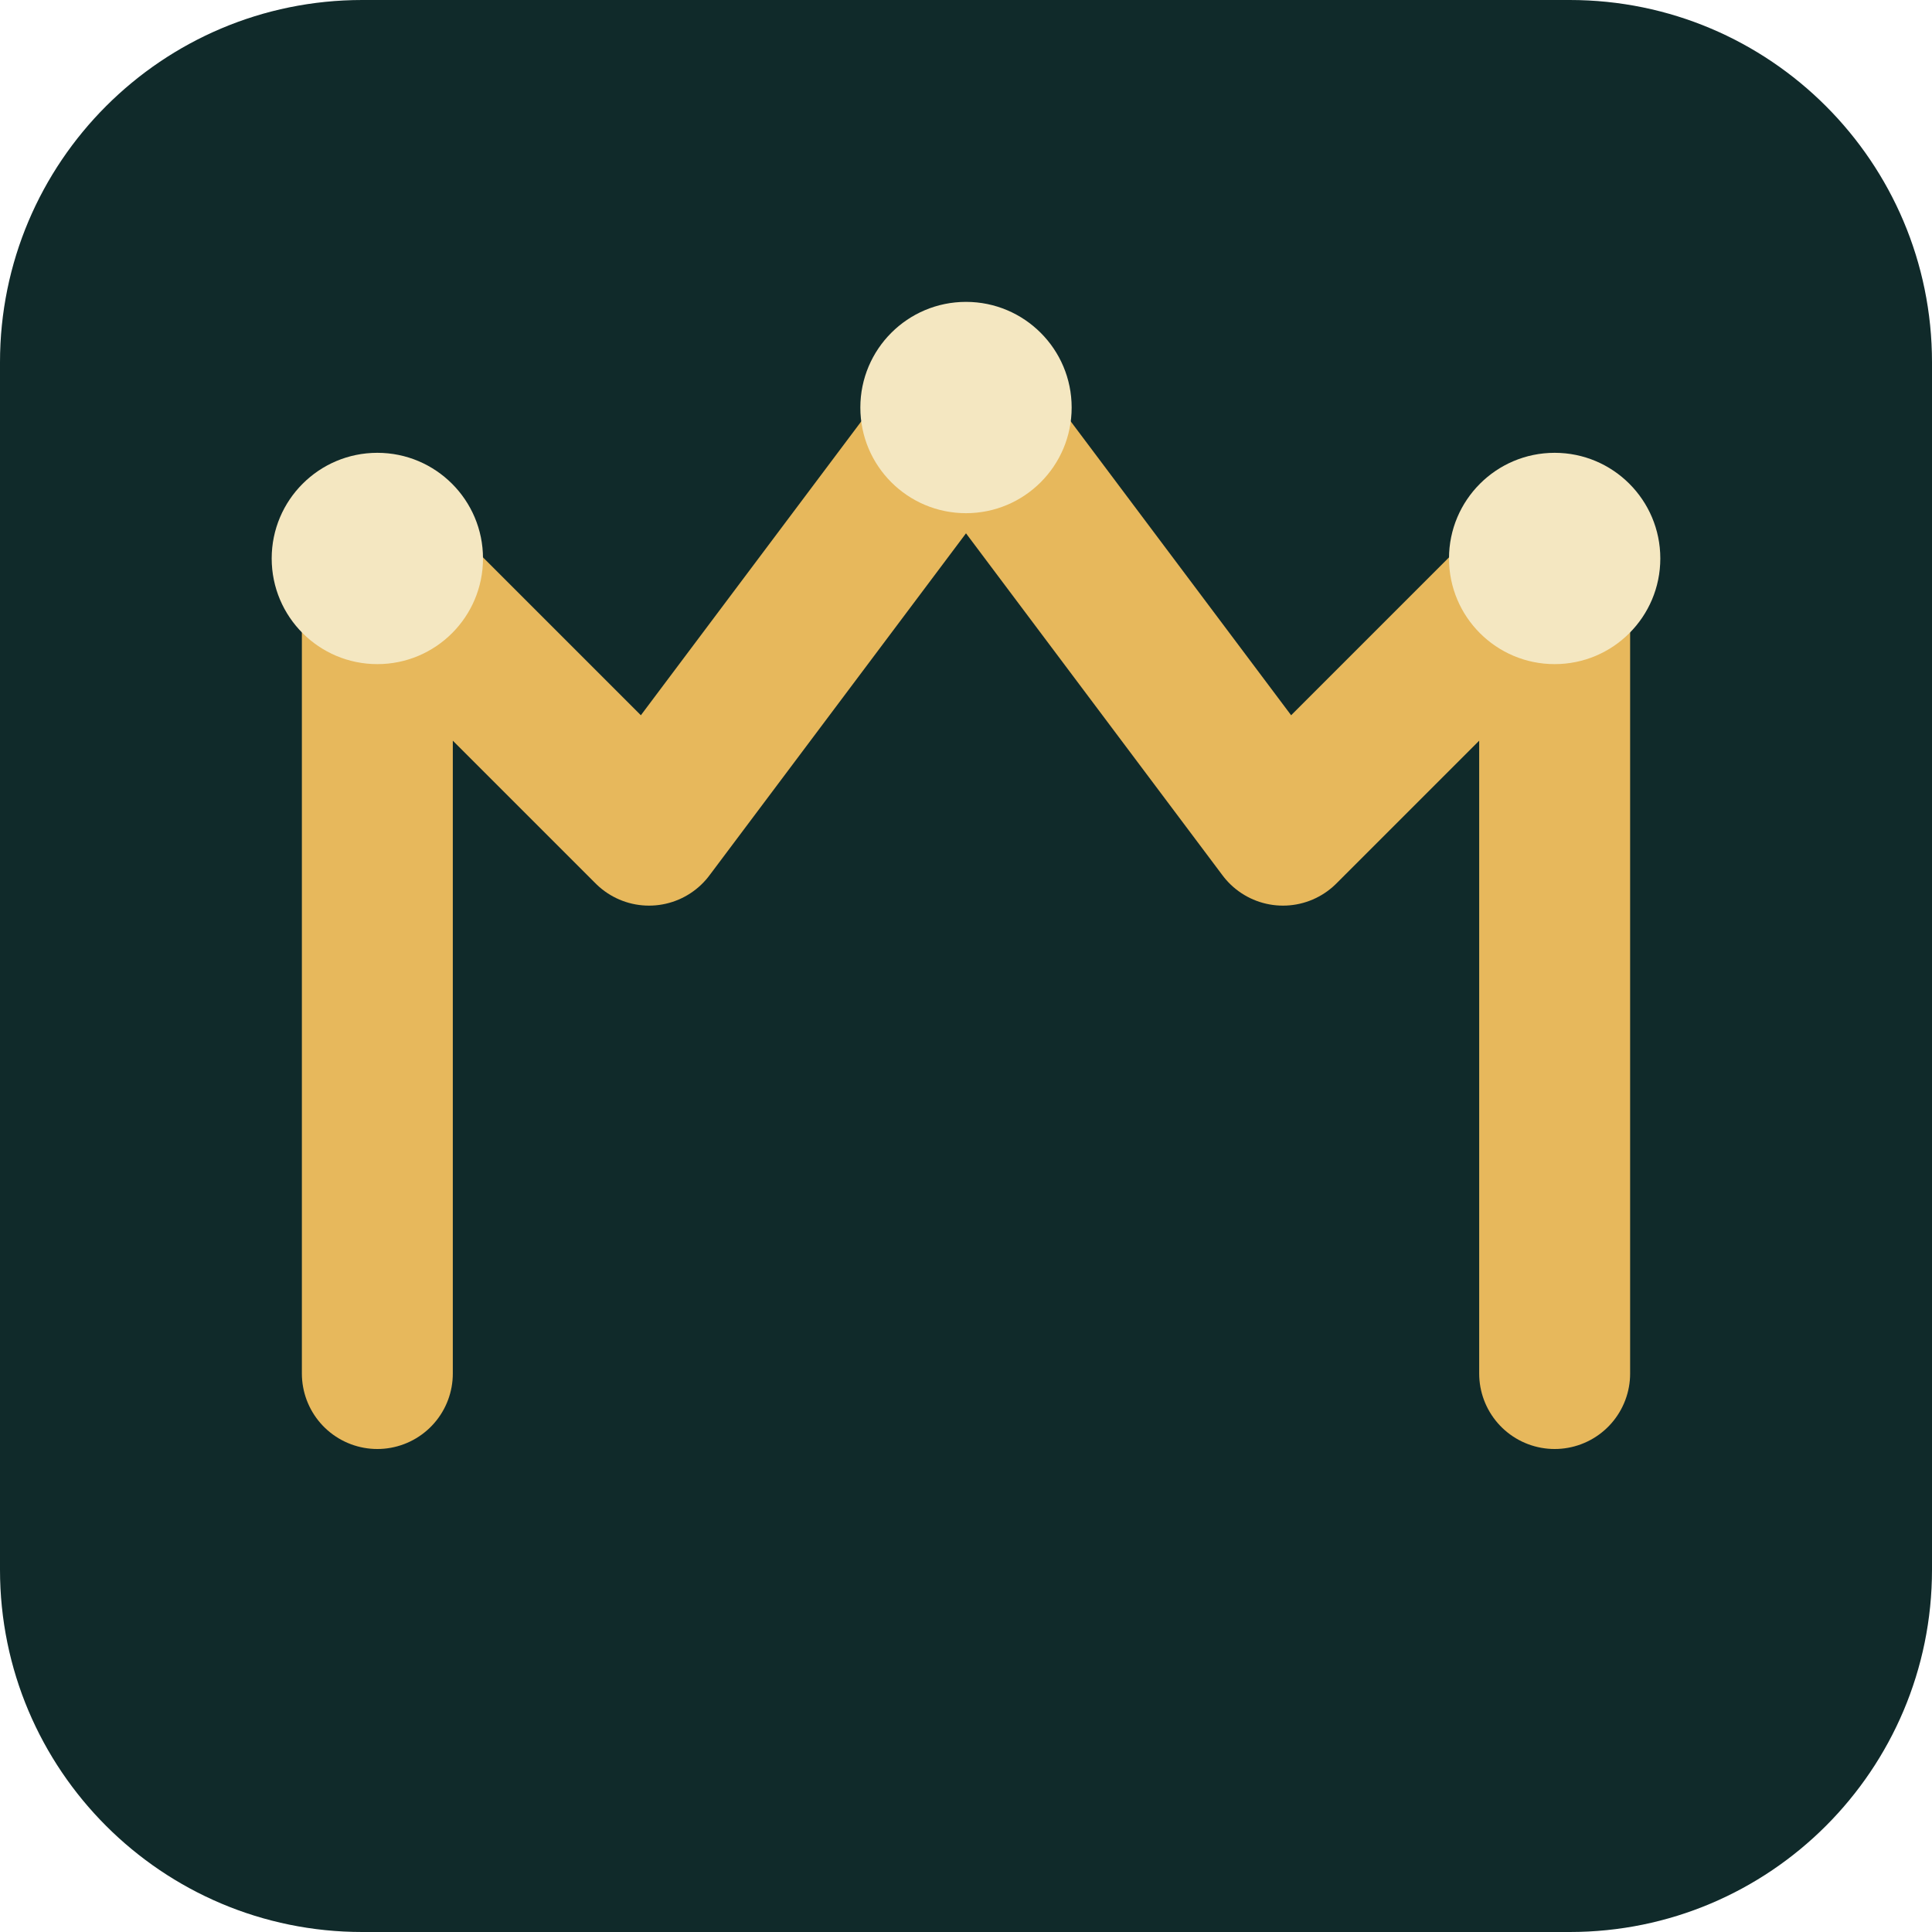
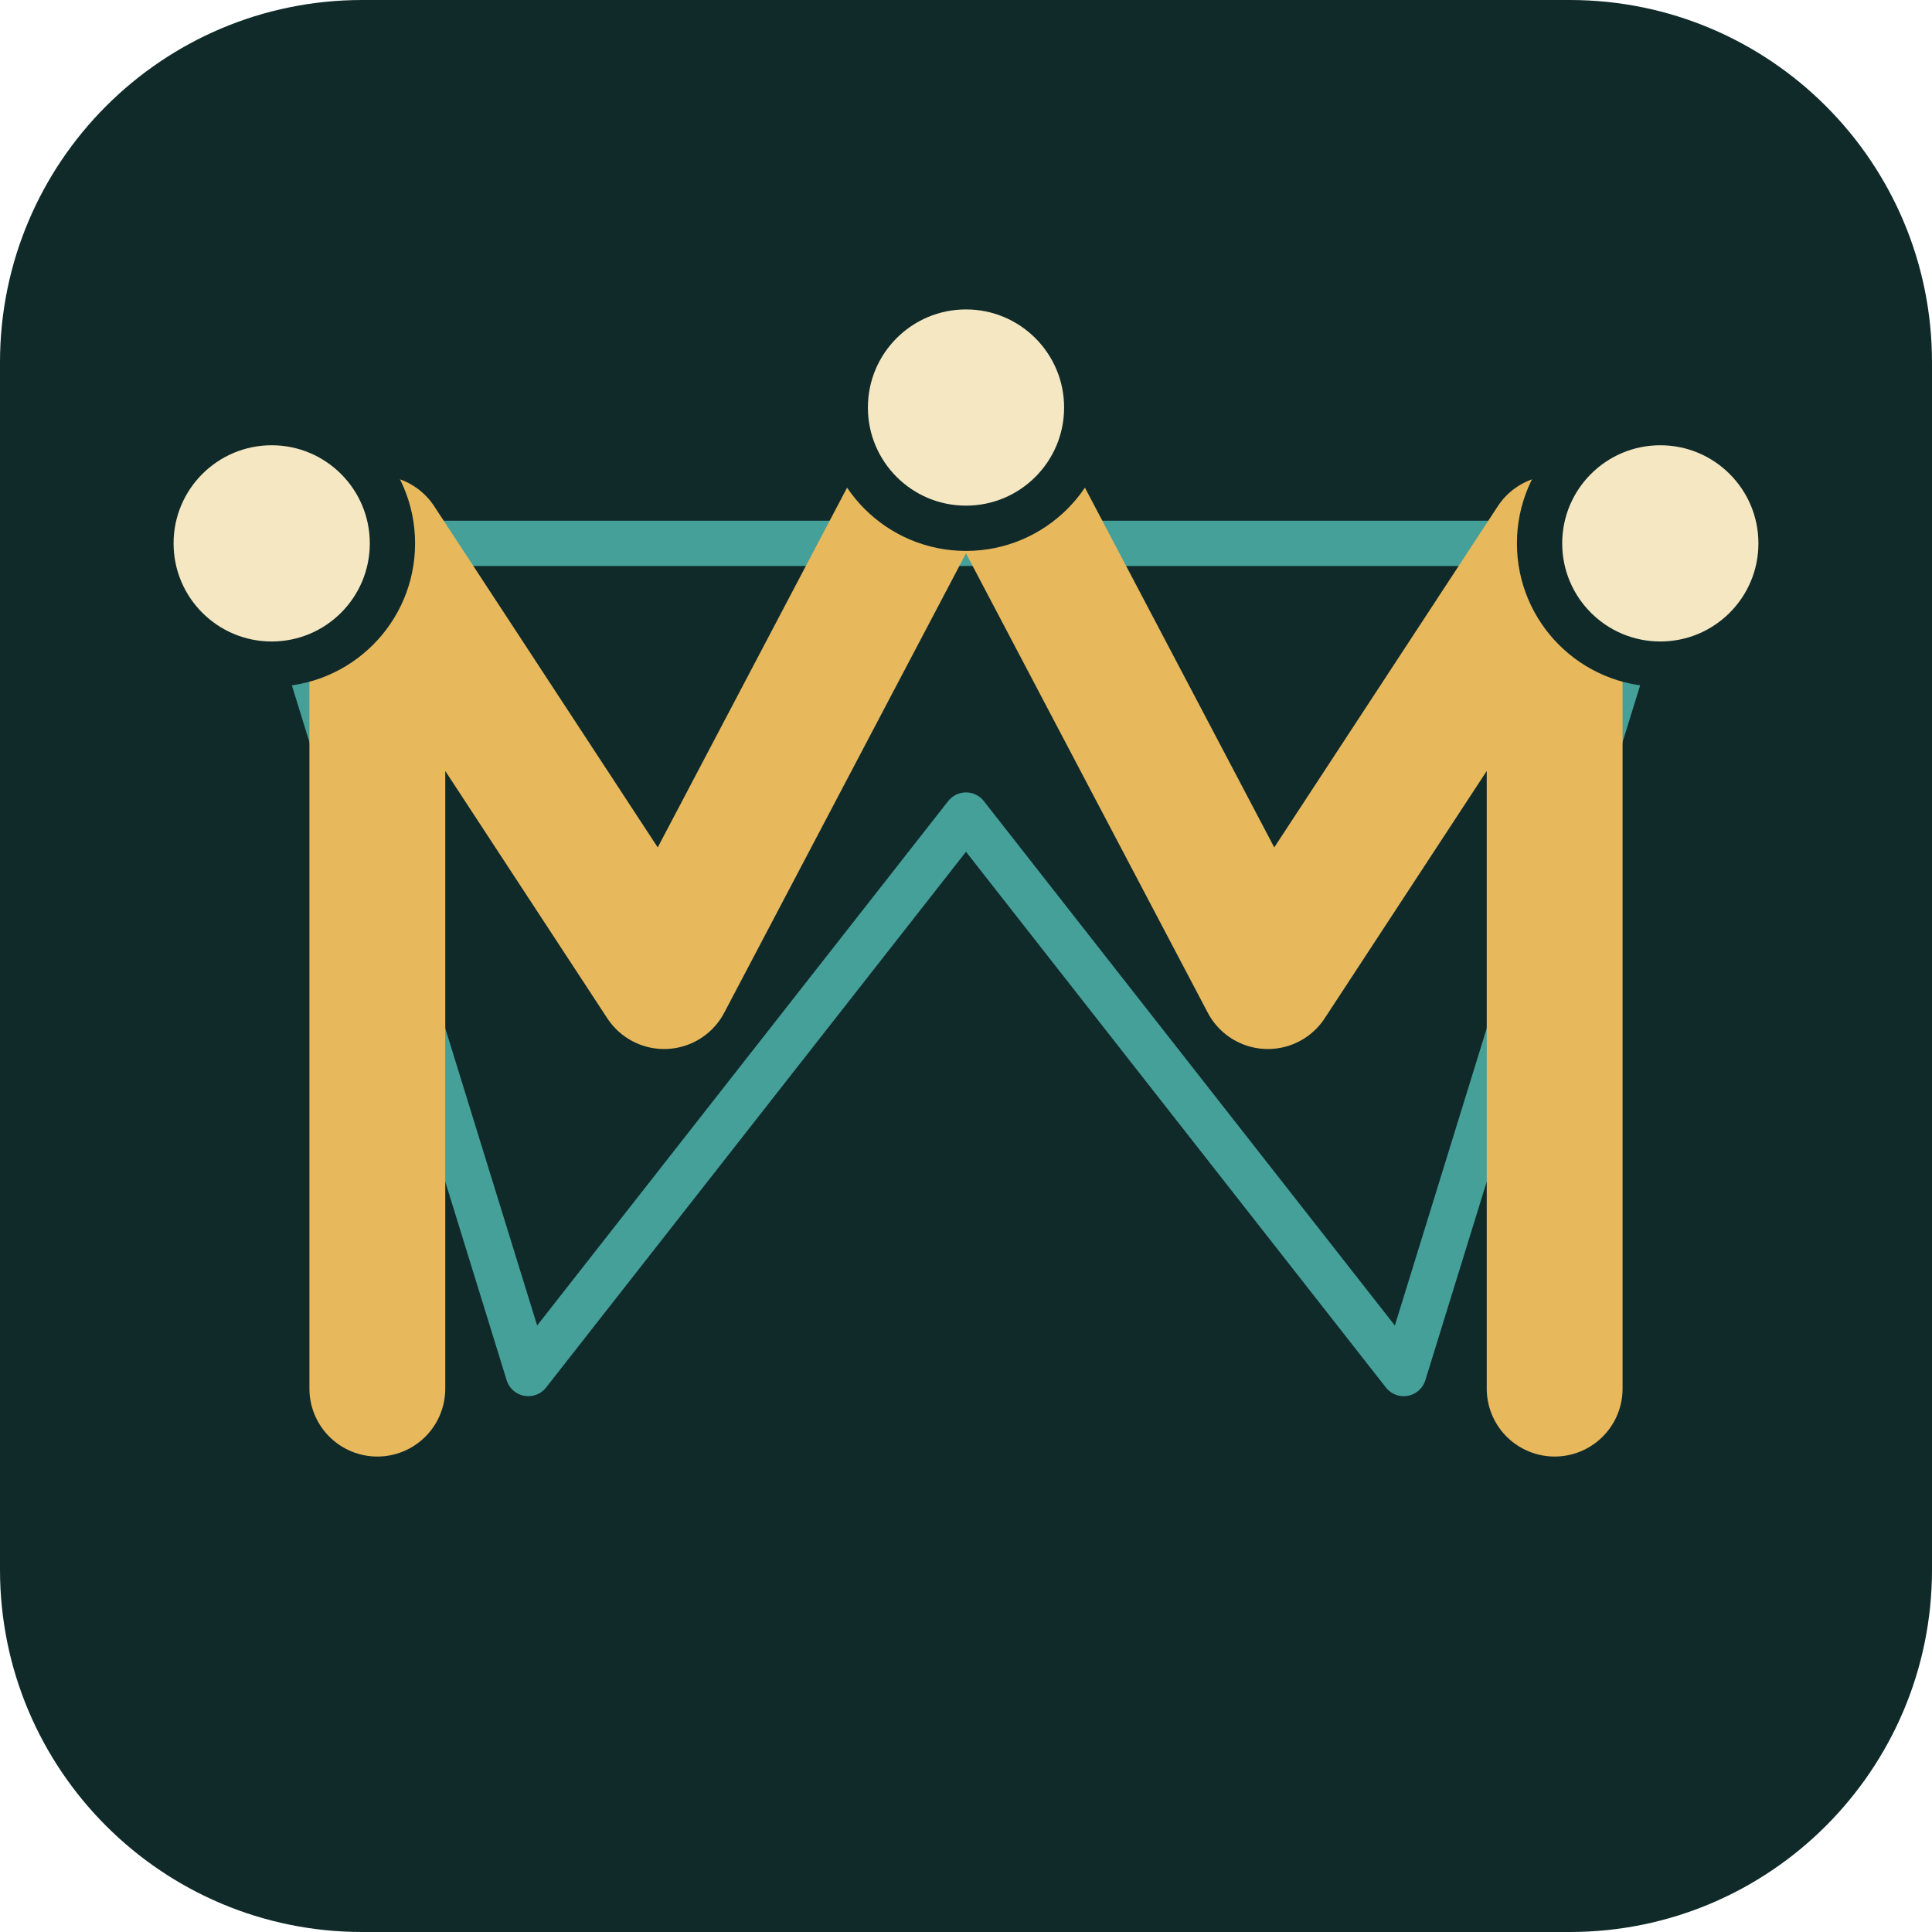
<svg xmlns="http://www.w3.org/2000/svg" viewBox="0 0 128 128" role="img" aria-labelledby="title desc">
  <rect width="128" height="128" rx="24" fill="#102a2a" />
-   <path d="M25 91V37l18 18 21-28 21 28 18-18v54" fill="none" stroke="#e7b85c" stroke-linecap="round" stroke-linejoin="round" stroke-width="10" />
-   <circle cx="25" cy="37" r="7" fill="#f4e7c1" />
-   <circle cx="64" cy="27" r="7" fill="#f4e7c1" />
-   <circle cx="103" cy="37" r="7" fill="#f4e7c1" />
+   <path d="M18 36H110M18 36L35 91 64 54 93 91 110 36" fill="none" stroke="#5bd2c9" stroke-linecap="round" stroke-linejoin="round" stroke-width="3" opacity=".7" />
+   <path d="M25 92V36l19 29 20-38 20 38 19-29v56" fill="none" stroke="#e7b85c" stroke-linecap="round" stroke-linejoin="round" stroke-width="9" />
+   <circle cx="18" cy="36" r="8" fill="#f4e7c1" stroke="#102a2a" stroke-width="3" />
+   <circle cx="64" cy="27" r="8" fill="#f4e7c1" stroke="#102a2a" stroke-width="3" />
+   <circle cx="110" cy="36" r="8" fill="#f4e7c1" stroke="#102a2a" stroke-width="3" />
</svg>
